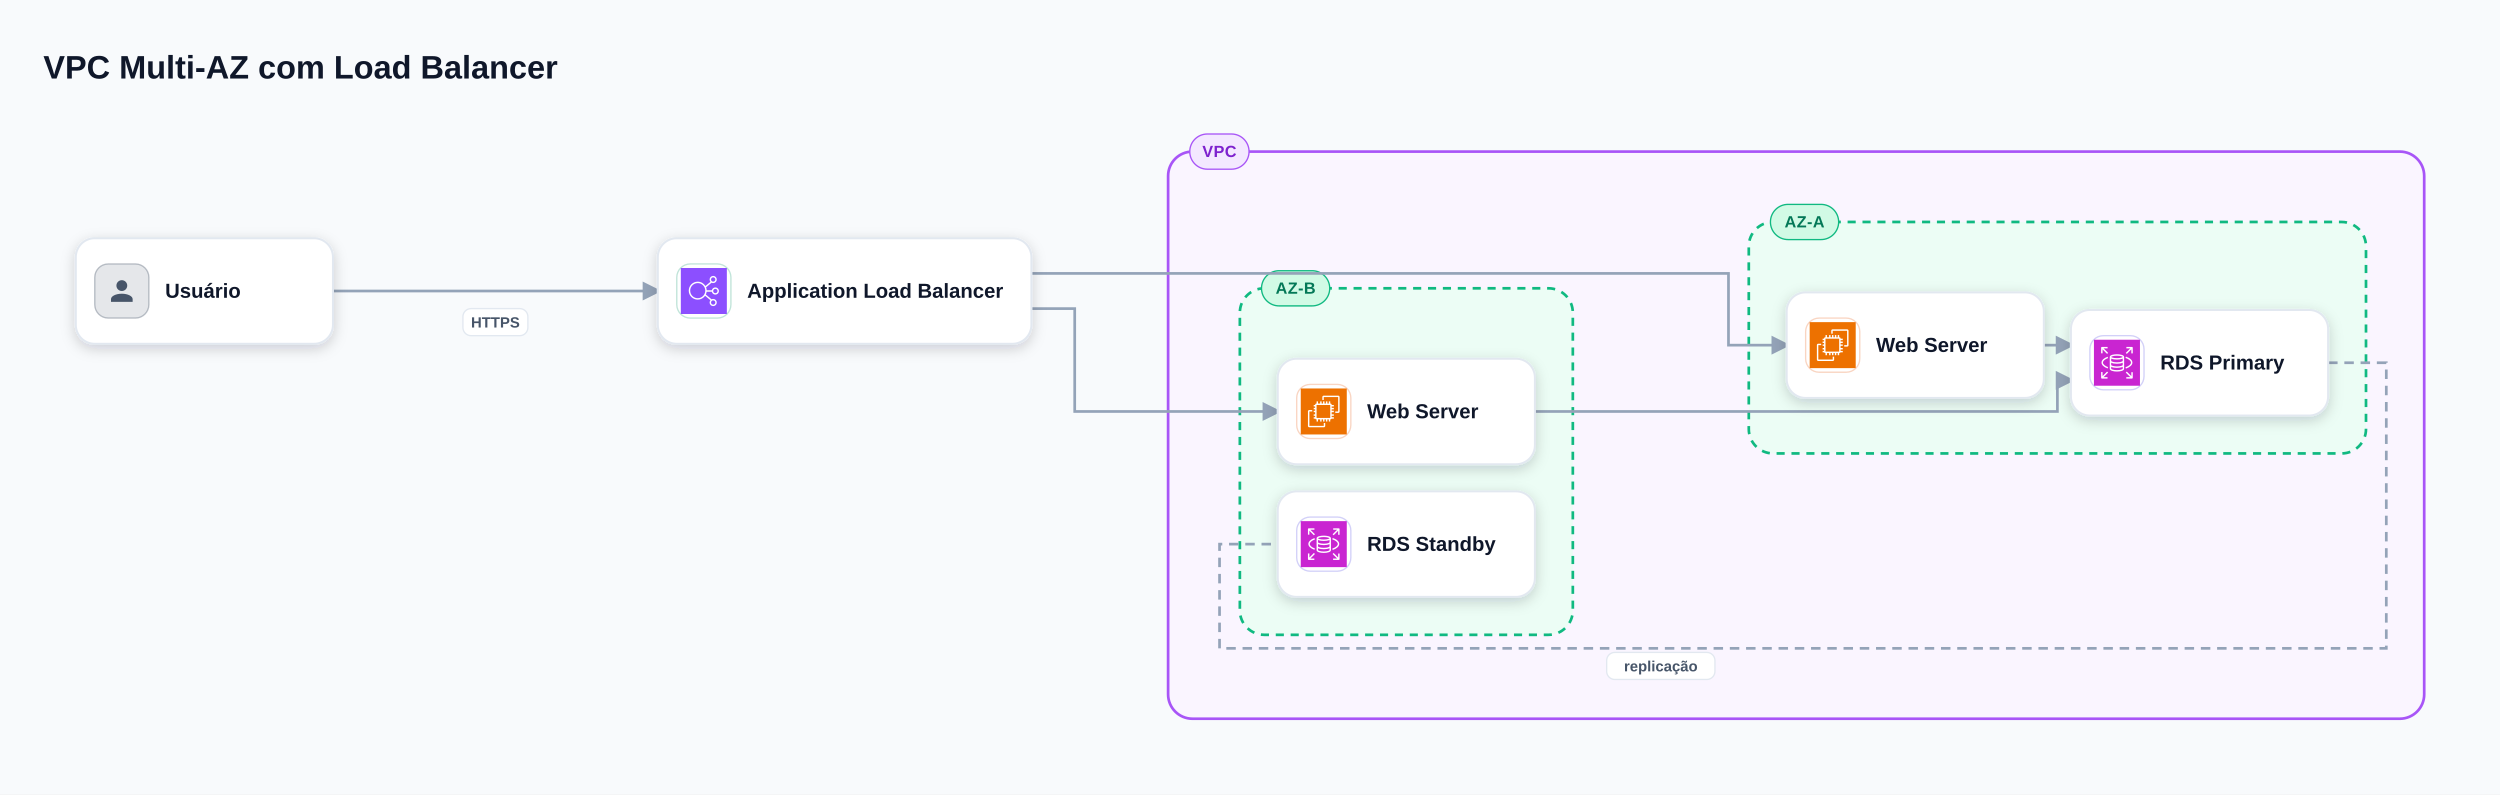
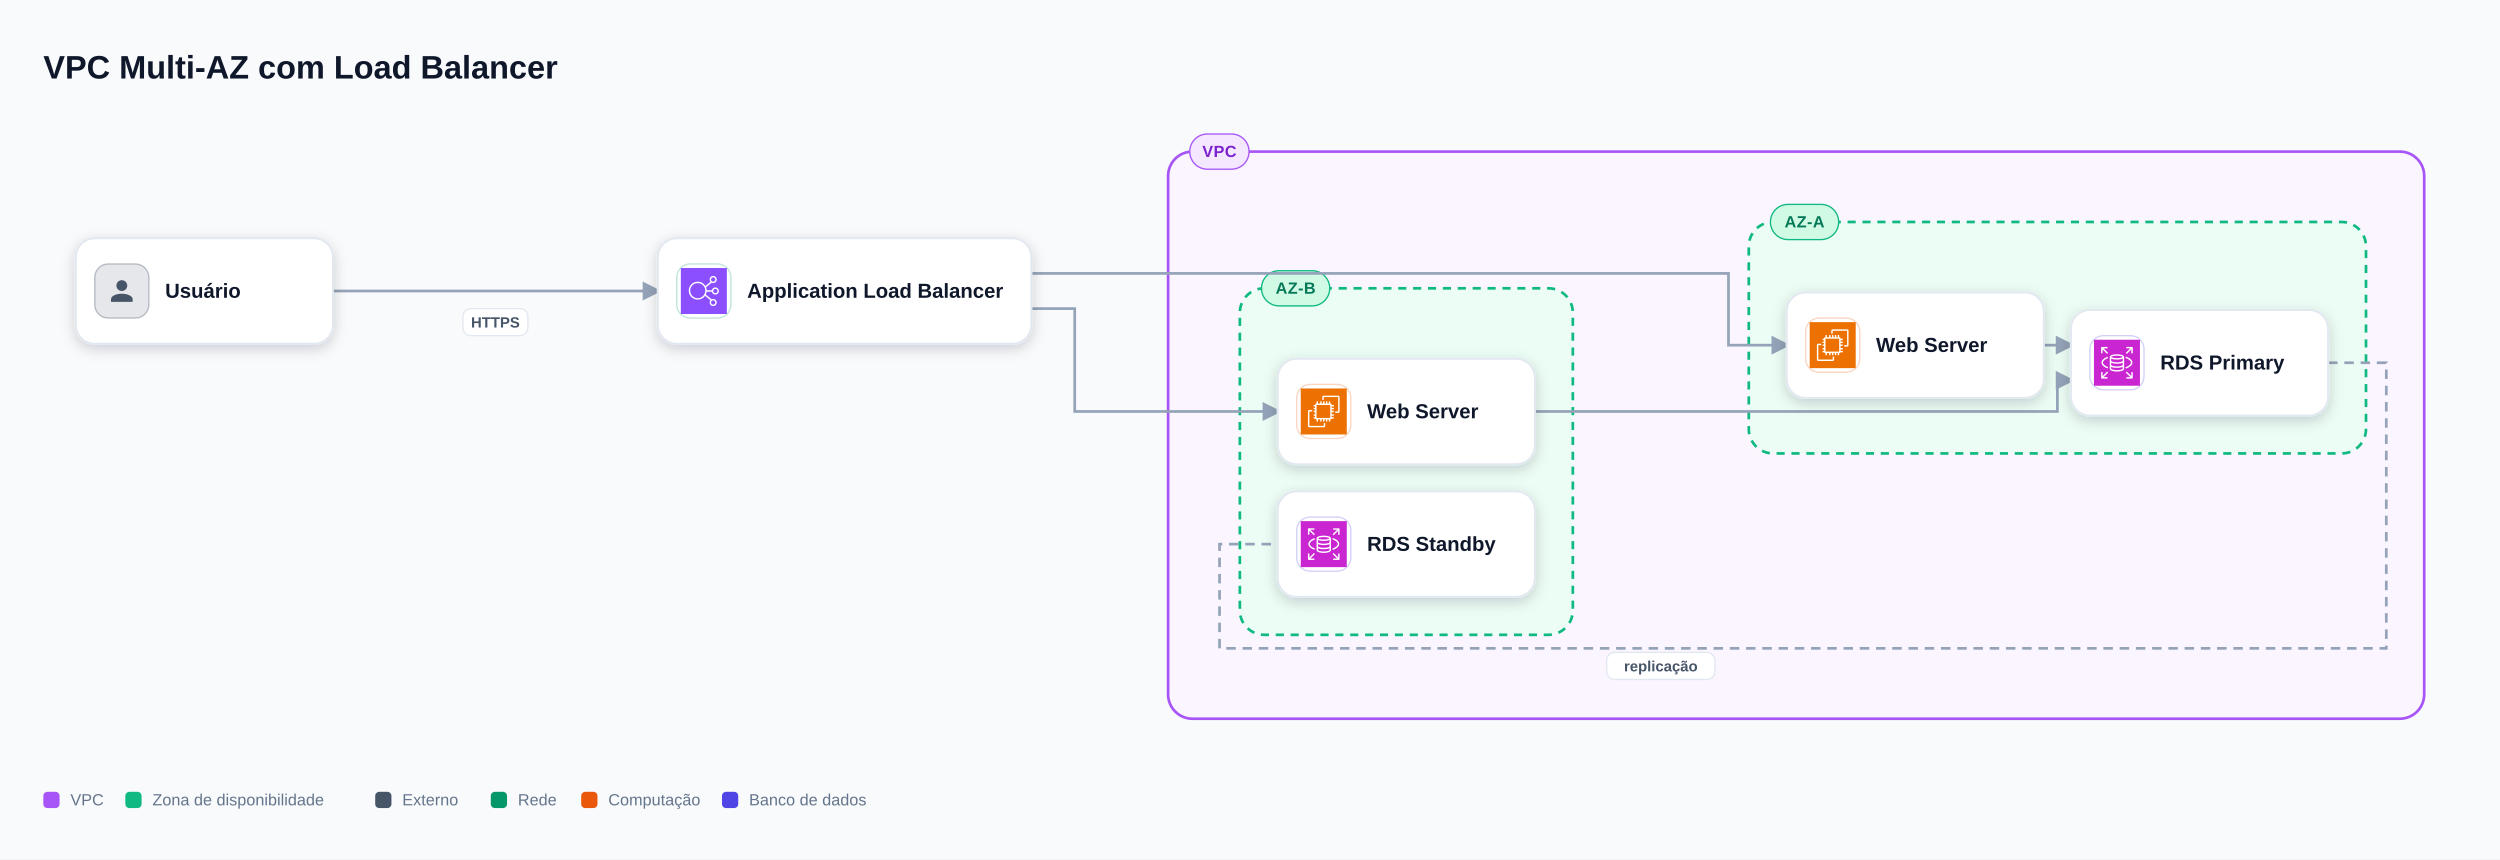
- <svg xmlns="http://www.w3.org/2000/svg" width="1847" height="587" viewBox="0 0 1847 587">
+ <svg xmlns="http://www.w3.org/2000/svg" width="1847" height="635" viewBox="0 0 1847 635">
  <defs>
    <filter id="card-shadow" x="-40%" y="-40%" width="180%" height="180%">
      <feDropShadow dx="0" dy="3" stdDeviation="5" flood-color="rgba(15, 23, 42, 0.18)" />
    </filter>
    <marker id="arrow-clean-light" viewBox="0 0 10 10" refX="8" refY="5" markerWidth="7" markerHeight="7" orient="auto-start-reverse">
      <path d="M0,0 L10,5 L0,10 z" fill="#94a3b8" />
    </marker>
  </defs>
-   <rect x="0" y="0" width="1847" height="587" fill="#f8fafc" />
+   <rect x="0" y="0" width="1847" height="635" fill="#f8fafc" />
  <text x="32" y="58" font-family="&quot;Segoe UI&quot;, &quot;Helvetica Neue&quot;, Arial, sans-serif" font-size="24" font-weight="700" fill="#0f172a">VPC Multi-AZ com Load Balancer</text>
  <g transform="translate(32, 88)">
    <g>
      <rect x="831" y="24" width="928" height="419" rx="18" fill="#faf5ff" stroke="#a855f7" stroke-width="2" />
      <rect x="847" y="11" width="43.8" height="26" rx="13" fill="#f3e8ff" stroke="#a855f7" stroke-width="1" />
      <text x="868.9" y="28" font-family="&quot;Segoe UI&quot;, &quot;Helvetica Neue&quot;, Arial, sans-serif" font-size="12" font-weight="700" letter-spacing="0.3" text-anchor="middle" fill="#7e22ce">VPC</text>
    </g>
    <g>
      <rect x="1260" y="76" width="456" height="171" rx="18" fill="#ecfdf5" stroke="#10b981" stroke-width="2" stroke-dasharray="6 5" />
      <rect x="1276" y="63" width="50.4" height="26" rx="13" fill="#d1fae5" stroke="#10b981" stroke-width="1" />
      <text x="1301.2" y="80" font-family="&quot;Segoe UI&quot;, &quot;Helvetica Neue&quot;, Arial, sans-serif" font-size="12" font-weight="700" letter-spacing="0.3" text-anchor="middle" fill="#047857">AZ-A</text>
    </g>
    <g>
      <rect x="884" y="125" width="246" height="256" rx="18" fill="#ecfdf5" stroke="#10b981" stroke-width="2" stroke-dasharray="6 5" />
      <rect x="900" y="112" width="50.4" height="26" rx="13" fill="#d1fae5" stroke="#10b981" stroke-width="1" />
      <text x="925.2" y="129" font-family="&quot;Segoe UI&quot;, &quot;Helvetica Neue&quot;, Arial, sans-serif" font-size="12" font-weight="700" letter-spacing="0.3" text-anchor="middle" fill="#047857">AZ-B</text>
    </g>
    <path d="M214,127 L454,127" fill="none" stroke="#94a3b8" stroke-width="2" marker-end="url(#arrow-clean-light)" />
    <g>
      <rect x="310" y="140" width="48" height="20" rx="6" fill="#ffffff" stroke="#e2e8f0" stroke-width="1" />
      <text x="334" y="154" font-family="&quot;Segoe UI&quot;, &quot;Helvetica Neue&quot;, Arial, sans-serif" font-size="11" font-weight="600" text-anchor="middle" fill="#475569">HTTPS</text>
    </g>
    <path d="M730,114 L1245,114 L1245,167 L1288,167" fill="none" stroke="#94a3b8" stroke-width="2" marker-end="url(#arrow-clean-light)" />
    <path d="M730,140 L762,140 L762,216 L912,216" fill="none" stroke="#94a3b8" stroke-width="2" marker-end="url(#arrow-clean-light)" />
    <path d="M1478,167 L1498,167" fill="none" stroke="#94a3b8" stroke-width="2" marker-end="url(#arrow-clean-light)" />
    <path d="M1102,216 L1488,216 L1488,193 L1498,193" fill="none" stroke="#94a3b8" stroke-width="2" marker-end="url(#arrow-clean-light)" />
    <path d="M1688,180 L1731,180 L1731,391 L869,391 L869,314 L912,314" fill="none" stroke="#94a3b8" stroke-width="2" stroke-dasharray="7 5" />
    <g>
      <rect x="1155" y="394" width="80" height="20" rx="6" fill="#ffffff" stroke="#e2e8f0" stroke-width="1" />
      <text x="1195" y="408" font-family="&quot;Segoe UI&quot;, &quot;Helvetica Neue&quot;, Arial, sans-serif" font-size="11" font-weight="600" text-anchor="middle" fill="#475569">replicação</text>
    </g>
    <g transform="translate(24, 88)">
      <rect x="0" y="0" width="190" height="78" rx="14" fill="#ffffff" stroke="#e2e8f0" stroke-width="1.5" filter="url(#card-shadow)" />
      <rect x="14" y="19" width="40" height="40" rx="10" fill="#475569" fill-opacity="0.14" stroke="#475569" stroke-opacity="0.35" />
      <svg x="22" y="27" width="24" height="24" viewBox="0 0 24 24">
        <path fill="#475569" d="M12 4a4 4 0 0 1 4 4a4 4 0 0 1-4 4a4 4 0 0 1-4-4a4 4 0 0 1 4-4m0 10c4.42 0 8 1.79 8 4v2H4v-2c0-2.21 3.58-4 8-4" />
      </svg>
      <text x="66" y="44" font-family="&quot;Segoe UI&quot;, &quot;Helvetica Neue&quot;, Arial, sans-serif" font-size="15" font-weight="600" fill="#0f172a">Usuário</text>
    </g>
    <g transform="translate(454, 88)">
      <rect x="0" y="0" width="276" height="78" rx="14" fill="#ffffff" stroke="#e2e8f0" stroke-width="1.5" filter="url(#card-shadow)" />
      <clipPath id="clip-badge-alb">
        <rect x="14" y="19" width="40" height="40" rx="10" />
      </clipPath>
      <rect x="14" y="19" width="40" height="40" rx="10" fill="#ffffff" />
      <g clip-path="url(#clip-badge-alb)">
        <svg x="17" y="22" width="34" height="34" viewBox="0 0 64 64">
          <g id="Icon-Architecture/48/Arch_Elastic-Load-Balancing_48" stroke="none" stroke-width="1" fill="none" fill-rule="evenodd">
            <g id="Icon-Architecture-BG/48/Networking-Content-Delivery" fill="#8C4FFF">
              <rect id="Rectangle" x="0" y="0" width="64" height="64" />
            </g>
            <path d="M23.5,42 C17.71,42 13,37.29 13,31.5 C13,25.71 17.71,21 23.5,21 C29.29,21 34,25.71 34,31.5 C34,37.29 29.29,42 23.5,42 M48,48 C48,49.654 46.654,51 45,51 C43.346,51 42,49.654 42,48 C42,46.346 43.346,45 45,45 C46.654,45 48,46.346 48,48 M45,13 C46.654,13 48,14.346 48,16 C48,17.654 46.654,19 45,19 C43.346,19 42,17.654 42,16 C42,14.346 43.346,13 45,13 M48,29 C49.654,29 51,30.346 51,32 C51,33.654 49.654,35 48,35 C46.346,35 45,33.654 45,32 C45,30.346 46.346,29 48,29 M35.901,33 L43.102,33 C43.565,35.279 45.586,37 48,37 C50.757,37 53,34.757 53,32 C53,29.243 50.757,27 48,27 C45.586,27 43.565,28.721 43.102,31 L35.975,31 C35.916,29.541 35.614,28.146 35.096,26.856 L42.799,20.467 C43.466,20.797 44.206,21 45,21 C47.757,21 50,18.757 50,16 C50,13.243 47.757,11 45,11 C42.243,11 40,13.243 40,16 C40,17.224 40.459,18.331 41.191,19.201 L34.172,25.024 C31.977,21.42 28.021,19 23.5,19 C16.607,19 11,24.607 11,31.5 C11,38.393 16.607,44 23.5,44 C27.743,44 31.493,41.871 33.754,38.629 L41.191,44.799 C40.459,45.669 40,46.776 40,48 C40,50.757 42.243,53 45,53 C47.757,53 50,50.757 50,48 C50,45.243 47.757,43 45,43 C44.206,43 43.466,43.203 42.799,43.533 L34.77,36.873 C35.344,35.673 35.736,34.373 35.901,33" id="Elastic-Load-Balancing_Icon_48_Squid" fill="#FFFFFF" />
          </g>
        </svg>
      </g>
      <rect x="14" y="19" width="40" height="40" rx="10" fill="none" stroke="#059669" stroke-opacity="0.25" />
      <text x="66" y="44" font-family="&quot;Segoe UI&quot;, &quot;Helvetica Neue&quot;, Arial, sans-serif" font-size="15" font-weight="600" fill="#0f172a">Application Load Balancer</text>
    </g>
    <g transform="translate(1288, 128)">
      <rect x="0" y="0" width="190" height="78" rx="14" fill="#ffffff" stroke="#e2e8f0" stroke-width="1.5" filter="url(#card-shadow)" />
      <clipPath id="clip-badge-web1">
        <rect x="14" y="19" width="40" height="40" rx="10" />
      </clipPath>
      <rect x="14" y="19" width="40" height="40" rx="10" fill="#ffffff" />
      <g clip-path="url(#clip-badge-web1)">
        <svg x="17" y="22" width="34" height="34" viewBox="0 0 64 64">
          <g id="Icon-Architecture/48/Arch_Amazon-EC2_48" stroke="none" stroke-width="1" fill="none" fill-rule="evenodd">
            <g id="Icon-Architecture-BG/48/Compute" fill="#ED7100">
              <rect id="Rectangle" x="0" y="0" width="64" height="64" />
            </g>
            <path d="M22,41 L41,41 L41,23 L22,23 L22,41 Z M43,23 L46,23 L46,25 L43,25 L43,27 L46,27 L46,29 L43,29 L43,31 L46,31 L46,33 L43,33 L43,36 L46,36 L46,38 L43,38 L43,40 L46,40 L46,42 L42.863,42 C42.608,42.587 42.023,43 41.344,43 L41,43 L41,46 L39,46 L39,43 L37,43 L37,46 L35,46 L35,43 L33,43 L33,46 L31,46 L31,43 L29,43 L29,46 L27,46 L27,43 L24,43 L24,46 L22,46 L22,43 L21.656,43 C20.977,43 20.392,42.587 20.137,42 L18,42 L18,40 L20,40 L20,38 L18,38 L18,36 L20,36 L20,33 L18,33 L18,31 L20,31 L20,29 L18,29 L18,27 L20,27 L20,25 L18,25 L18,23 L20,23 L20,22.656 C20,21.743 20.743,21 21.656,21 L22,21 L22,18 L24,18 L24,21 L27,21 L27,18 L29,18 L29,21 L31,21 L31,18 L33,18 L33,21 L35,21 L35,18 L37,18 L37,21 L39,21 L39,18 L41,18 L41,21 L41.344,21 C42.257,21 43,21.743 43,22.656 L43,23 Z M32,52 L12,52 L12,32 L16,32 L16,30 L11.843,30 C10.826,30 10,30.827 10,31.843 L10,52.157 C10,53.173 10.826,54 11.843,54 L32.157,54 C33.174,54 34,53.173 34,52.157 L34,48 L32,48 L32,52 Z M54,11.843 L54,32.157 C54,33.173 53.174,34 52.157,34 L48,34 L48,32 L52,32 L52,12 L32,12 L32,16 L30,16 L30,11.843 C30,10.827 30.826,10 31.843,10 L52.157,10 C53.174,10 54,10.827 54,11.843 L54,11.843 Z" id="Amazon-EC2_Icon_48_Squid" fill="#FFFFFF" />
          </g>
        </svg>
      </g>
      <rect x="14" y="19" width="40" height="40" rx="10" fill="none" stroke="#ea580c" stroke-opacity="0.25" />
      <text x="66" y="44" font-family="&quot;Segoe UI&quot;, &quot;Helvetica Neue&quot;, Arial, sans-serif" font-size="15" font-weight="600" fill="#0f172a">Web Server</text>
    </g>
    <g transform="translate(1498, 141)">
      <rect x="0" y="0" width="190" height="78" rx="14" fill="#ffffff" stroke="#e2e8f0" stroke-width="1.5" filter="url(#card-shadow)" />
      <clipPath id="clip-badge-dbprimary">
        <rect x="14" y="19" width="40" height="40" rx="10" />
      </clipPath>
      <rect x="14" y="19" width="40" height="40" rx="10" fill="#ffffff" />
      <g clip-path="url(#clip-badge-dbprimary)">
        <svg x="17" y="22" width="34" height="34" viewBox="0 0 64 64">
          <g id="Icon-Architecture/48/Arch_Amazon-RDS_48" stroke="none" stroke-width="1" fill="none" fill-rule="evenodd">
            <g id="Icon-Architecture-BG/48/Database" fill="#C925D1">
              <rect id="Rectangle" x="0" y="0" width="64" height="64" />
            </g>
            <path d="M54,11 L54,19 L52,19 L52,13.414 L45.707,19.707 L44.293,18.293 L50.586,12 L45.125,12 L45.125,10 L53,10 C53.553,10 54,10.448 54,11 L54,11 Z M12,18.875 L10,18.875 L10,11 C10,10.448 10.447,10 11,10 L19,10 L19,12 L13.414,12 L19.707,18.293 L18.293,19.707 L12,13.414 L12,18.875 Z M19.707,45.707 L13.414,52 L18.875,52 L18.875,54 L11,54 C10.447,54 10,53.552 10,53 L10,45 L12,45 L12,50.586 L18.293,44.293 L19.707,45.707 Z M51.5,31.781 C51.5,29.352 48.634,26.932 43.833,25.307 L44.474,23.413 C50.21,25.354 53.5,28.404 53.5,31.781 C53.5,35.158 50.21,38.208 44.474,40.15 L43.833,38.255 C48.634,36.631 51.5,34.21 51.5,31.781 L51.5,31.781 Z M12.543,31.781 C12.543,34.105 15.224,36.46 19.715,38.081 L19.035,39.961 C13.639,38.014 10.543,35.033 10.543,31.781 C10.543,28.53 13.639,25.548 19.035,23.601 L19.715,25.482 C15.224,27.103 12.543,29.458 12.543,31.781 L12.543,31.781 Z M52,45.125 L54,45.125 L54,53 C54,53.552 53.553,54 53,54 L45,54 L45,52 L50.586,52 L44.293,45.707 L45.707,44.293 L52,50.586 L52,45.125 Z M32.022,31.402 C26.999,31.402 24.126,30.059 24,29.483 L24,26.257 C26.159,27.266 29.609,27.593 32,27.593 C34.391,27.593 37.841,27.266 40,26.257 L40,29.483 C39.894,30.057 37.051,31.402 32.022,31.402 L32.022,31.402 Z M32.022,37.13 C26.999,37.13 24.126,35.786 24,35.21 L24,31.956 C25.953,32.937 29.055,33.402 32.022,33.402 C34.973,33.402 38.055,32.938 40,31.96 L40,35.21 C39.894,35.785 37.052,37.13 32.022,37.13 L32.022,37.13 Z M32,42.268 C26.95,42.268 24.104,40.917 24,40.346 L24,37.683 C25.953,38.665 29.055,39.13 32.022,39.13 C34.973,39.13 38.055,38.666 40,37.687 L40,40.342 C39.896,40.917 37.05,42.268 32,42.268 L32,42.268 Z M32,22.193 C36.971,22.193 39.642,23.37 39.982,23.894 C39.642,24.417 36.971,25.593 32,25.593 C26.909,25.593 24.233,24.361 24,23.949 L24,23.93 C24.233,23.426 26.909,22.193 32,22.193 L32,22.193 Z M32,20.193 C28.286,20.193 22,20.973 22,23.894 L22,40.346 C22,43.041 27.184,44.268 32,44.268 C36.816,44.268 42,43.041 42,40.346 L42,23.894 C42,20.973 35.714,20.193 32,20.193 L32,20.193 Z" id="Amazon-RDS_Icon_48_Squid" fill="#FFFFFF" />
          </g>
        </svg>
      </g>
      <rect x="14" y="19" width="40" height="40" rx="10" fill="none" stroke="#4f46e5" stroke-opacity="0.25" />
      <text x="66" y="44" font-family="&quot;Segoe UI&quot;, &quot;Helvetica Neue&quot;, Arial, sans-serif" font-size="15" font-weight="600" fill="#0f172a">RDS Primary</text>
    </g>
    <g transform="translate(912, 177)">
      <rect x="0" y="0" width="190" height="78" rx="14" fill="#ffffff" stroke="#e2e8f0" stroke-width="1.5" filter="url(#card-shadow)" />
      <clipPath id="clip-badge-web2">
        <rect x="14" y="19" width="40" height="40" rx="10" />
      </clipPath>
      <rect x="14" y="19" width="40" height="40" rx="10" fill="#ffffff" />
      <g clip-path="url(#clip-badge-web2)">
        <svg x="17" y="22" width="34" height="34" viewBox="0 0 64 64">
          <g id="Icon-Architecture/48/Arch_Amazon-EC2_48" stroke="none" stroke-width="1" fill="none" fill-rule="evenodd">
            <g id="Icon-Architecture-BG/48/Compute" fill="#ED7100">
              <rect id="Rectangle" x="0" y="0" width="64" height="64" />
            </g>
            <path d="M22,41 L41,41 L41,23 L22,23 L22,41 Z M43,23 L46,23 L46,25 L43,25 L43,27 L46,27 L46,29 L43,29 L43,31 L46,31 L46,33 L43,33 L43,36 L46,36 L46,38 L43,38 L43,40 L46,40 L46,42 L42.863,42 C42.608,42.587 42.023,43 41.344,43 L41,43 L41,46 L39,46 L39,43 L37,43 L37,46 L35,46 L35,43 L33,43 L33,46 L31,46 L31,43 L29,43 L29,46 L27,46 L27,43 L24,43 L24,46 L22,46 L22,43 L21.656,43 C20.977,43 20.392,42.587 20.137,42 L18,42 L18,40 L20,40 L20,38 L18,38 L18,36 L20,36 L20,33 L18,33 L18,31 L20,31 L20,29 L18,29 L18,27 L20,27 L20,25 L18,25 L18,23 L20,23 L20,22.656 C20,21.743 20.743,21 21.656,21 L22,21 L22,18 L24,18 L24,21 L27,21 L27,18 L29,18 L29,21 L31,21 L31,18 L33,18 L33,21 L35,21 L35,18 L37,18 L37,21 L39,21 L39,18 L41,18 L41,21 L41.344,21 C42.257,21 43,21.743 43,22.656 L43,23 Z M32,52 L12,52 L12,32 L16,32 L16,30 L11.843,30 C10.826,30 10,30.827 10,31.843 L10,52.157 C10,53.173 10.826,54 11.843,54 L32.157,54 C33.174,54 34,53.173 34,52.157 L34,48 L32,48 L32,52 Z M54,11.843 L54,32.157 C54,33.173 53.174,34 52.157,34 L48,34 L48,32 L52,32 L52,12 L32,12 L32,16 L30,16 L30,11.843 C30,10.827 30.826,10 31.843,10 L52.157,10 C53.174,10 54,10.827 54,11.843 L54,11.843 Z" id="Amazon-EC2_Icon_48_Squid" fill="#FFFFFF" />
          </g>
        </svg>
      </g>
      <rect x="14" y="19" width="40" height="40" rx="10" fill="none" stroke="#ea580c" stroke-opacity="0.25" />
      <text x="66" y="44" font-family="&quot;Segoe UI&quot;, &quot;Helvetica Neue&quot;, Arial, sans-serif" font-size="15" font-weight="600" fill="#0f172a">Web Server</text>
    </g>
    <g transform="translate(912, 275)">
      <rect x="0" y="0" width="190" height="78" rx="14" fill="#ffffff" stroke="#e2e8f0" stroke-width="1.5" filter="url(#card-shadow)" />
      <clipPath id="clip-badge-dbstandby">
        <rect x="14" y="19" width="40" height="40" rx="10" />
      </clipPath>
      <rect x="14" y="19" width="40" height="40" rx="10" fill="#ffffff" />
      <g clip-path="url(#clip-badge-dbstandby)">
        <svg x="17" y="22" width="34" height="34" viewBox="0 0 64 64">
          <g id="Icon-Architecture/48/Arch_Amazon-RDS_48" stroke="none" stroke-width="1" fill="none" fill-rule="evenodd">
            <g id="Icon-Architecture-BG/48/Database" fill="#C925D1">
              <rect id="Rectangle" x="0" y="0" width="64" height="64" />
            </g>
            <path d="M54,11 L54,19 L52,19 L52,13.414 L45.707,19.707 L44.293,18.293 L50.586,12 L45.125,12 L45.125,10 L53,10 C53.553,10 54,10.448 54,11 L54,11 Z M12,18.875 L10,18.875 L10,11 C10,10.448 10.447,10 11,10 L19,10 L19,12 L13.414,12 L19.707,18.293 L18.293,19.707 L12,13.414 L12,18.875 Z M19.707,45.707 L13.414,52 L18.875,52 L18.875,54 L11,54 C10.447,54 10,53.552 10,53 L10,45 L12,45 L12,50.586 L18.293,44.293 L19.707,45.707 Z M51.5,31.781 C51.5,29.352 48.634,26.932 43.833,25.307 L44.474,23.413 C50.21,25.354 53.5,28.404 53.5,31.781 C53.5,35.158 50.21,38.208 44.474,40.15 L43.833,38.255 C48.634,36.631 51.5,34.21 51.5,31.781 L51.5,31.781 Z M12.543,31.781 C12.543,34.105 15.224,36.46 19.715,38.081 L19.035,39.961 C13.639,38.014 10.543,35.033 10.543,31.781 C10.543,28.53 13.639,25.548 19.035,23.601 L19.715,25.482 C15.224,27.103 12.543,29.458 12.543,31.781 L12.543,31.781 Z M52,45.125 L54,45.125 L54,53 C54,53.552 53.553,54 53,54 L45,54 L45,52 L50.586,52 L44.293,45.707 L45.707,44.293 L52,50.586 L52,45.125 Z M32.022,31.402 C26.999,31.402 24.126,30.059 24,29.483 L24,26.257 C26.159,27.266 29.609,27.593 32,27.593 C34.391,27.593 37.841,27.266 40,26.257 L40,29.483 C39.894,30.057 37.051,31.402 32.022,31.402 L32.022,31.402 Z M32.022,37.13 C26.999,37.13 24.126,35.786 24,35.21 L24,31.956 C25.953,32.937 29.055,33.402 32.022,33.402 C34.973,33.402 38.055,32.938 40,31.96 L40,35.21 C39.894,35.785 37.052,37.13 32.022,37.13 L32.022,37.13 Z M32,42.268 C26.95,42.268 24.104,40.917 24,40.346 L24,37.683 C25.953,38.665 29.055,39.13 32.022,39.13 C34.973,39.13 38.055,38.666 40,37.687 L40,40.342 C39.896,40.917 37.05,42.268 32,42.268 L32,42.268 Z M32,22.193 C36.971,22.193 39.642,23.37 39.982,23.894 C39.642,24.417 36.971,25.593 32,25.593 C26.909,25.593 24.233,24.361 24,23.949 L24,23.93 C24.233,23.426 26.909,22.193 32,22.193 L32,22.193 Z M32,20.193 C28.286,20.193 22,20.973 22,23.894 L22,40.346 C22,43.041 27.184,44.268 32,44.268 C36.816,44.268 42,43.041 42,40.346 L42,23.894 C42,20.973 35.714,20.193 32,20.193 L32,20.193 Z" id="Amazon-RDS_Icon_48_Squid" fill="#FFFFFF" />
          </g>
        </svg>
      </g>
      <rect x="14" y="19" width="40" height="40" rx="10" fill="none" stroke="#4f46e5" stroke-opacity="0.25" />
      <text x="66" y="44" font-family="&quot;Segoe UI&quot;, &quot;Helvetica Neue&quot;, Arial, sans-serif" font-size="15" font-weight="600" fill="#0f172a">RDS Standby</text>
    </g>
  </g>
+   <g transform="translate(32, 579)">
+     <g>
+       <rect x="0" y="6" width="12" height="12" rx="3" fill="#a855f7" />
+       <text x="20" y="16" font-family="&quot;Segoe UI&quot;, &quot;Helvetica Neue&quot;, Arial, sans-serif" font-size="12" fill="#64748b">VPC</text>
+       <rect x="60.6" y="6" width="12" height="12" rx="3" fill="#10b981" />
+       <text x="80.6" y="16" font-family="&quot;Segoe UI&quot;, &quot;Helvetica Neue&quot;, Arial, sans-serif" font-size="12" fill="#64748b">Zona de disponibilidade</text>
+       <rect x="245.2" y="6" width="12" height="12" rx="3" fill="#475569" />
+       <text x="265.2" y="16" font-family="&quot;Segoe UI&quot;, &quot;Helvetica Neue&quot;, Arial, sans-serif" font-size="12" fill="#64748b">Externo</text>
+       <rect x="330.6" y="6" width="12" height="12" rx="3" fill="#059669" />
+       <text x="350.6" y="16" font-family="&quot;Segoe UI&quot;, &quot;Helvetica Neue&quot;, Arial, sans-serif" font-size="12" fill="#64748b">Rede</text>
+       <rect x="397.4" y="6" width="12" height="12" rx="3" fill="#ea580c" />
+       <text x="417.4" y="16" font-family="&quot;Segoe UI&quot;, &quot;Helvetica Neue&quot;, Arial, sans-serif" font-size="12" fill="#64748b">Computação</text>
+       <rect x="501.4" y="6" width="12" height="12" rx="3" fill="#4f46e5" />
+       <text x="521.4" y="16" font-family="&quot;Segoe UI&quot;, &quot;Helvetica Neue&quot;, Arial, sans-serif" font-size="12" fill="#64748b">Banco de dados</text>
+     </g>
+   </g>
</svg>
